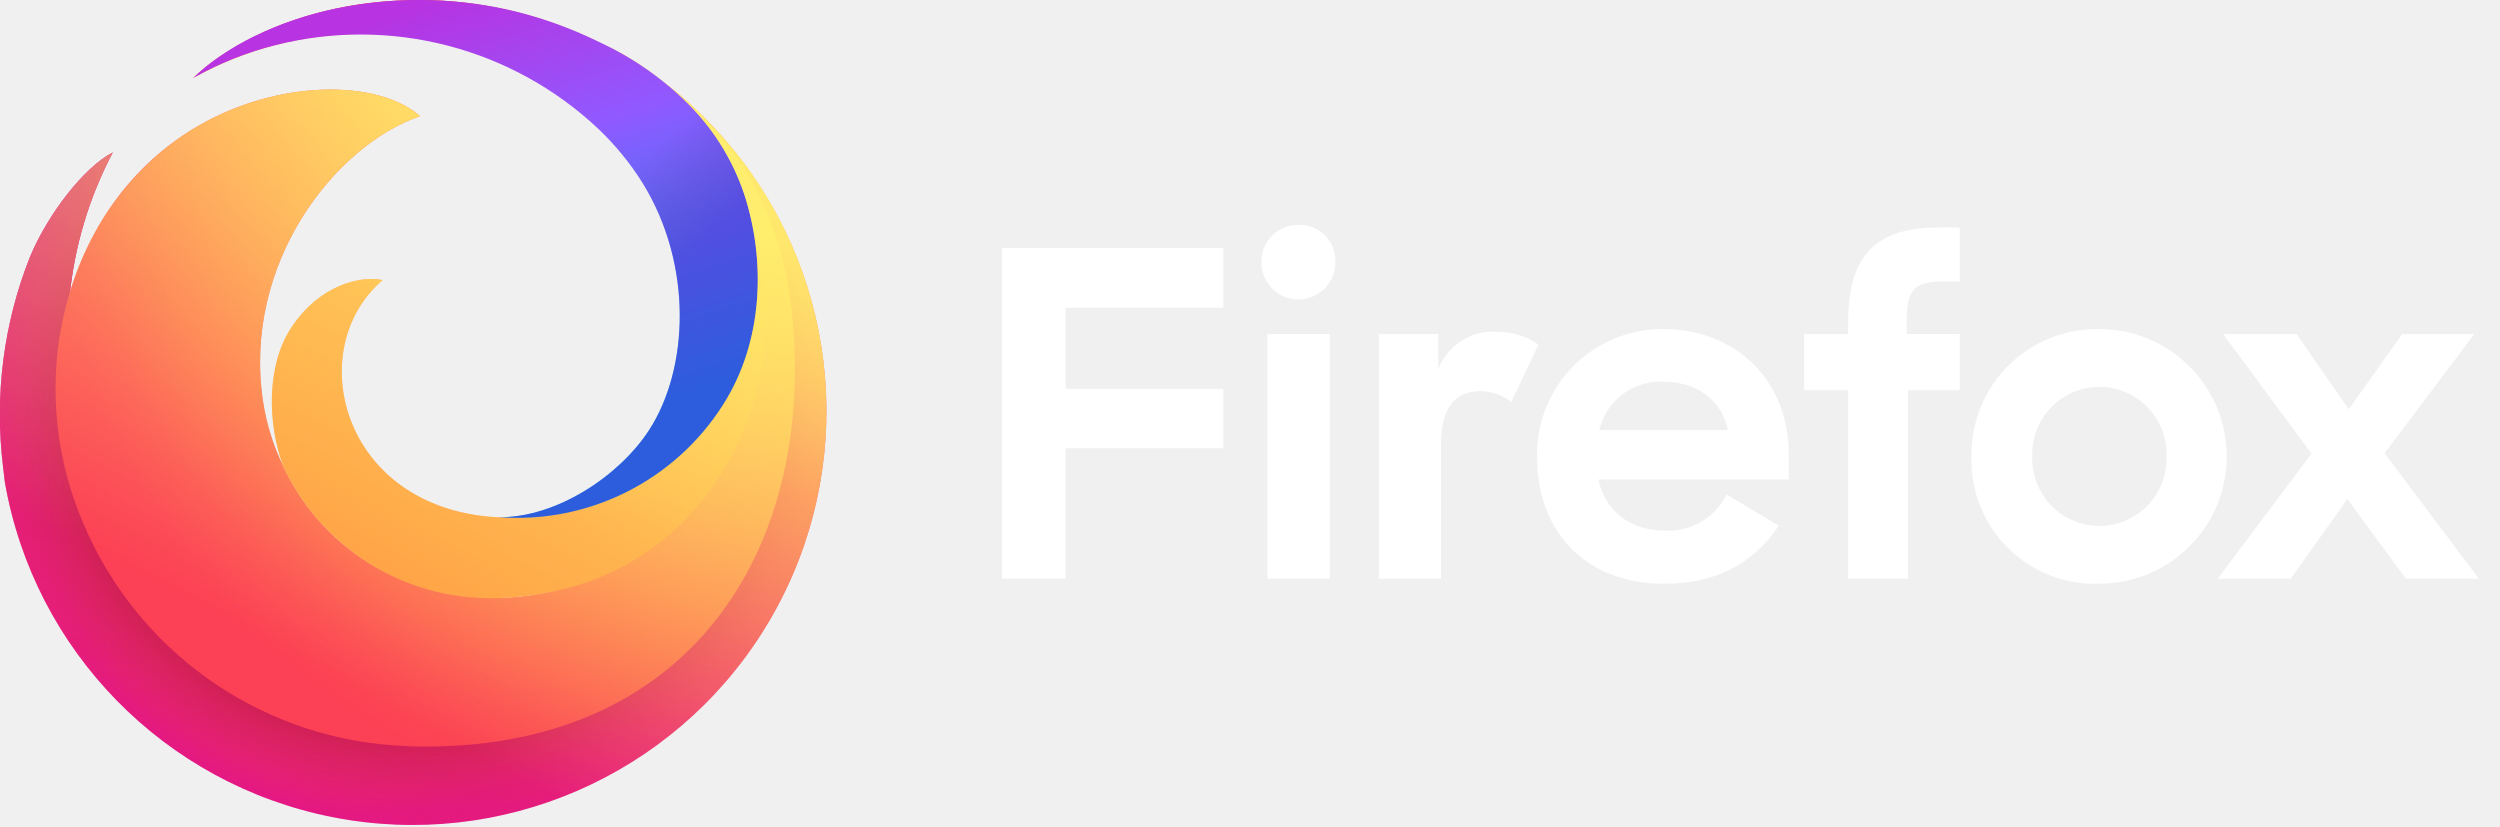
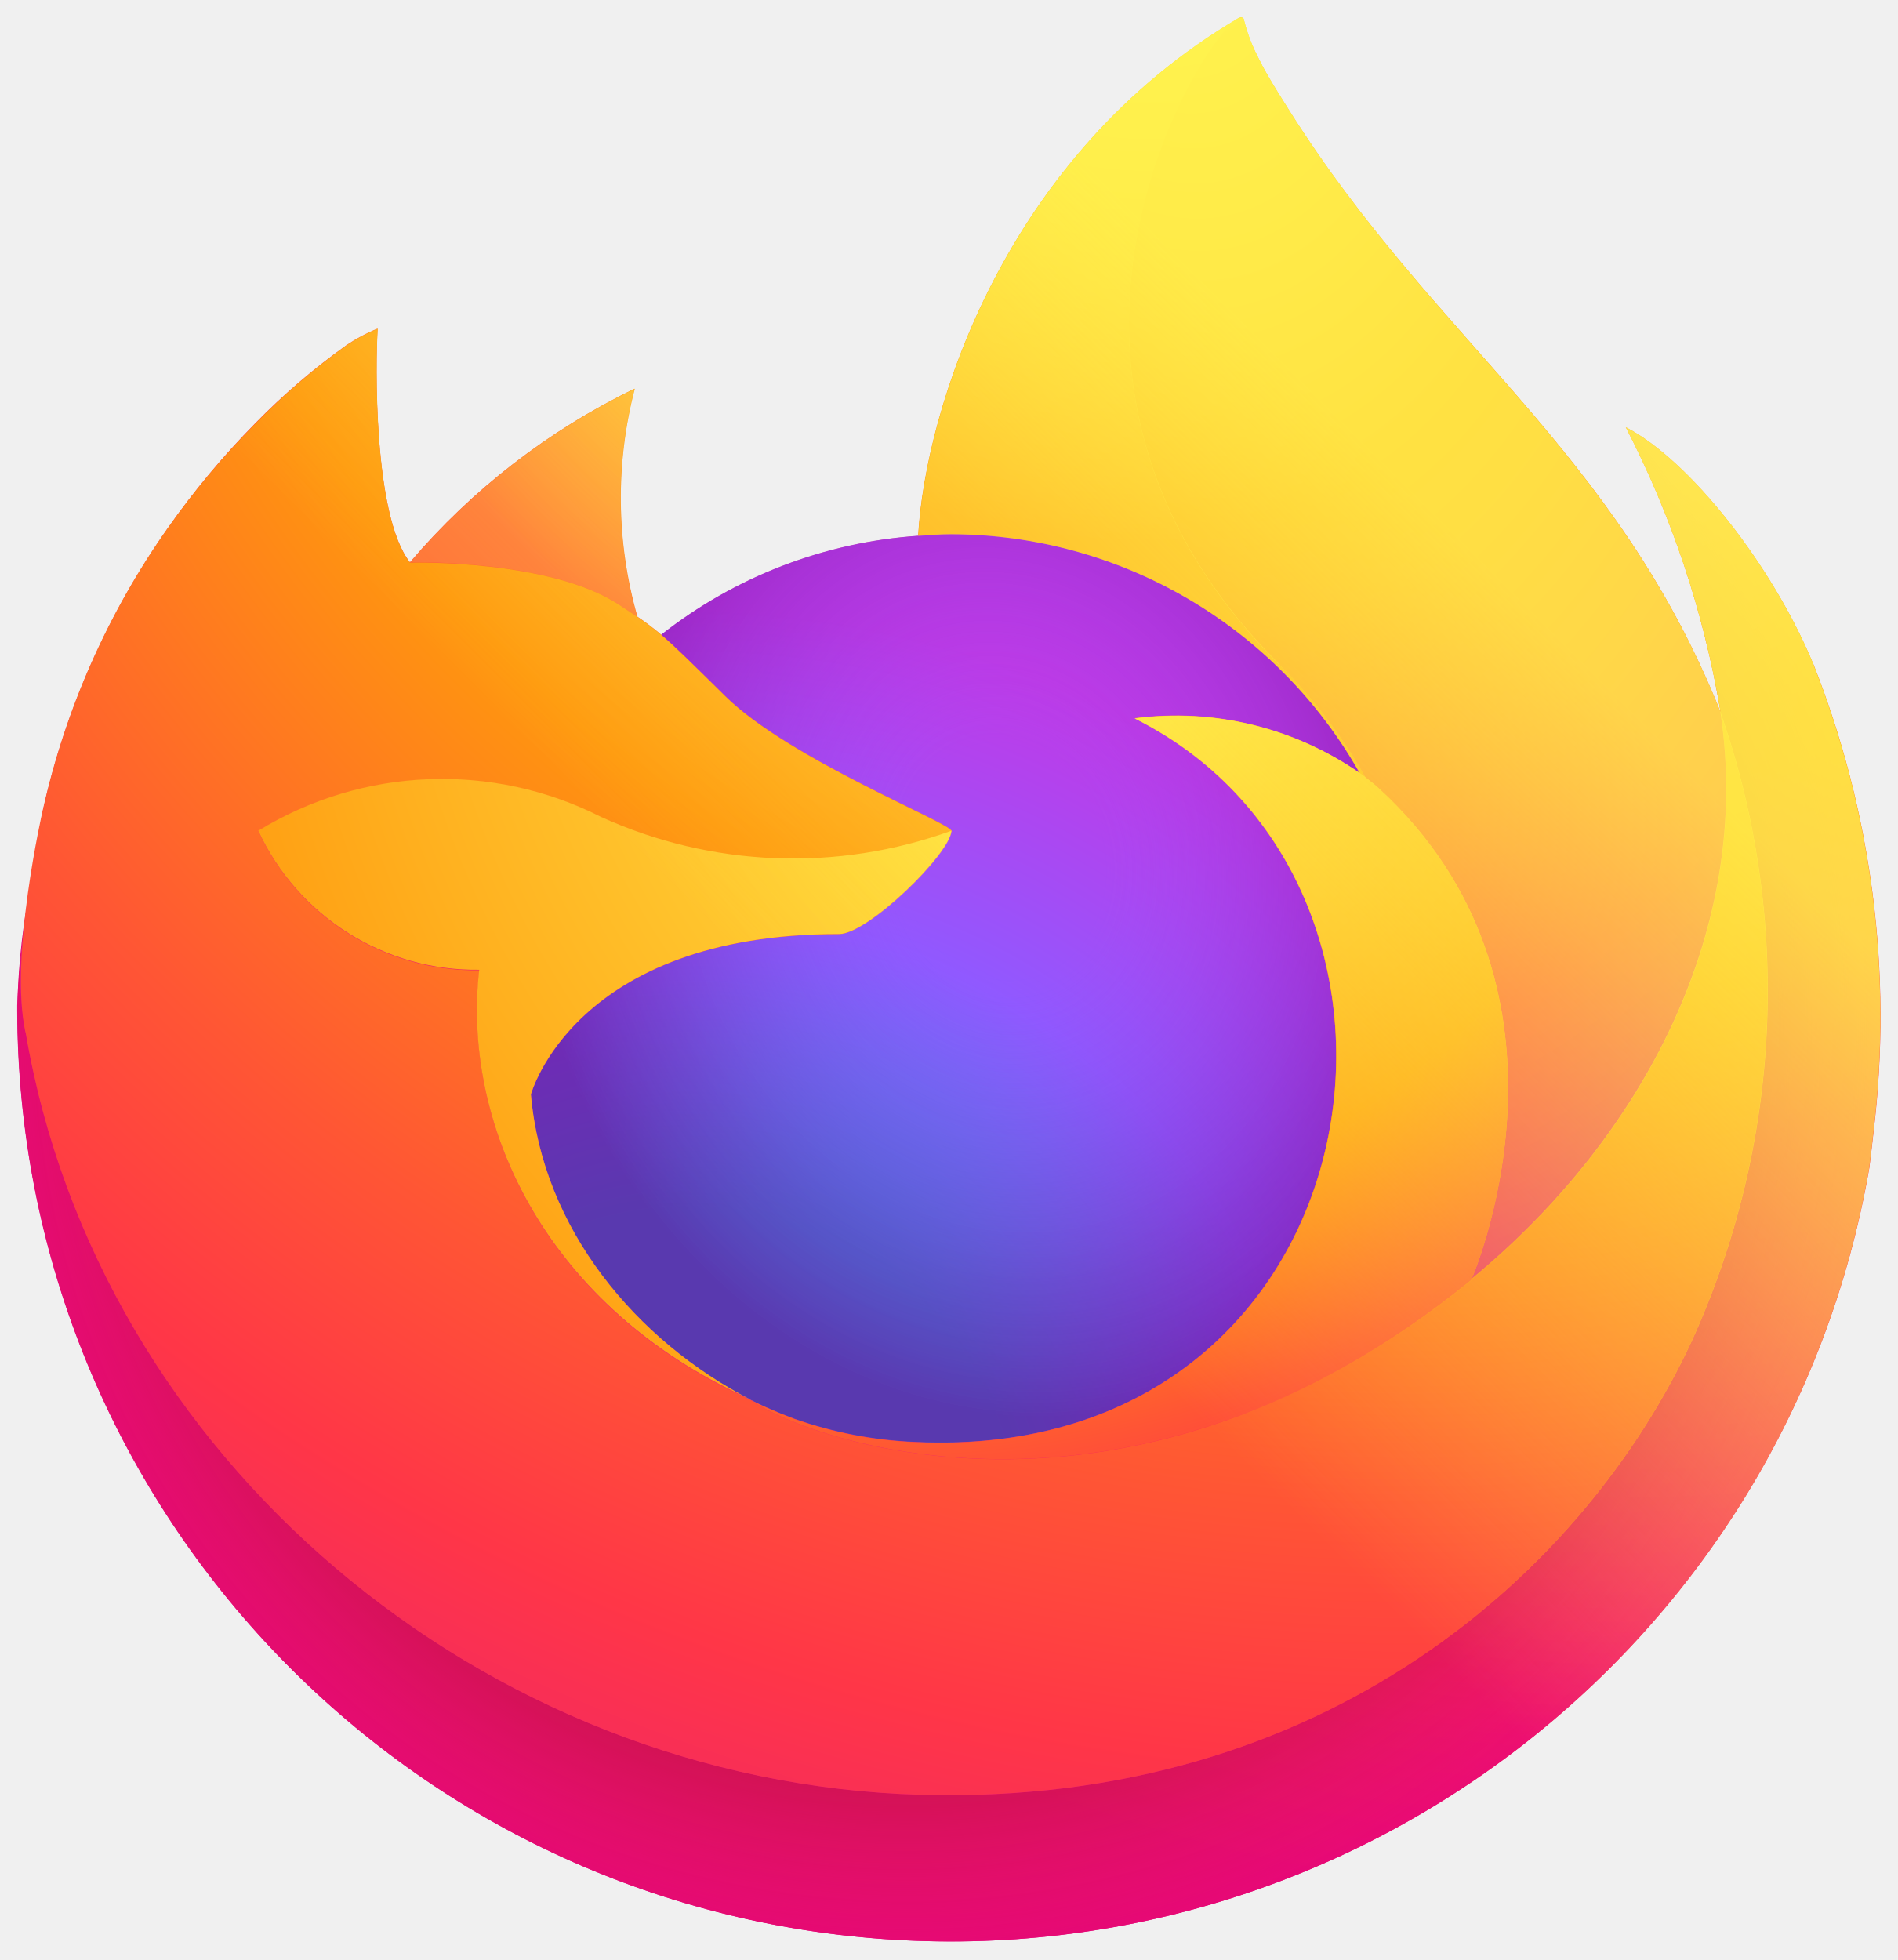
- <svg xmlns="http://www.w3.org/2000/svg" viewBox="0 0 242 80">
-   <radialGradient id="a" cx="96%" cy="15%" r="90%">
-     <stop offset="0" stop-color="#fff36e" />
-     <stop offset=".5" stop-color="#fc4055" />
-     <stop offset="1" stop-color="#e31587" />
-   </radialGradient>
-   <radialGradient id="b" cx="10%" cy="18%" r="70%">
-     <stop offset="0" stop-color="#c60084" />
-     <stop offset="1" stop-color="#fc4055" stop-opacity="0" />
-   </radialGradient>
-   <radialGradient id="c" cx="110%" cy="8%" r="133%">
-     <stop offset="0" stop-color="#ffde67" stop-opacity=".6" />
-     <stop offset=".66" stop-color="#fc4055" stop-opacity="0" />
-   </radialGradient>
-   <radialGradient id="d" cx="44%" cy="51%" r="175%">
-     <stop offset=".15" stop-color="#810220" />
-     <stop offset=".27" stop-color="#fc4055" stop-opacity="0" />
-   </radialGradient>
-   <radialGradient id="e" cx="53%" cy="55%" r="160%">
-     <stop offset=".12" stop-color="#810220" />
-     <stop offset=".3" stop-color="#fc4055" stop-opacity="0" />
-   </radialGradient>
-   <radialGradient id="f" cx="90%" cy="11%" r="111%">
-     <stop offset="0" stop-color="#ff9640" />
-     <stop offset=".8" stop-color="#fc4055" />
-   </radialGradient>
-   <radialGradient id="g" cx="91%" cy="18%" r="113%">
-     <stop offset=".09" stop-color="#ffde67" />
-     <stop offset=".82" stop-color="#ff9640" stop-opacity="0" />
-   </radialGradient>
-   <radialGradient id="h" cx="63%" cy="49%" r="54%">
-     <stop offset=".36" stop-color="#fc4055" />
-     <stop offset=".59" stop-color="#ff9640" stop-opacity="0" />
-   </radialGradient>
-   <radialGradient id="i" cx="53%" cy="52%" r="54%">
-     <stop offset=".22" stop-color="#fc4055" stop-opacity=".8" />
-     <stop offset=".47" stop-color="#ff9640" stop-opacity="0" />
-   </radialGradient>
-   <radialGradient id="j" cx="109%" cy="2%" r="170%">
-     <stop offset=".05" stop-color="#fff36e" />
-     <stop offset=".55" stop-color="#ff9640" />
-     <stop offset=".7" stop-color="#ff9640" />
-   </radialGradient>
-   <linearGradient id="k" x1="50%" y1="-3%" x2="79%" y2="79%">
-     <stop offset="0" stop-color="#b833e1" />
-     <stop offset=".37" stop-color="#9059ff" />
-     <stop offset="1" stop-color="#0090ed" />
-   </linearGradient>
-   <linearGradient id="l" x1="85%" y1="51%" x2="32%" y2="-10%">
-     <stop offset="0" stop-color="#592acb" stop-opacity=".5" />
-     <stop offset=".24" stop-color="#722291" stop-opacity="0" />
-   </linearGradient>
-   <linearGradient id="m" x1="75%" y1="9%" x2="21%" y2="99%">
-     <stop offset="0" stop-color="#fff36e" stop-opacity=".8" />
-     <stop offset=".09" stop-color="#fff36e" stop-opacity=".7" />
-     <stop offset=".75" stop-color="#fff36e" stop-opacity="0" />
-   </linearGradient>
-   <path d="M71.944 15.7A39.47 39.47 0 0 0 41.588.009C32.3-.177 25.884 2.614 22.254 4.858 27.111 2.041 34.14.443 40.294.522c15.83.2 32.832 10.981 35.357 30.413 2.9 22.306-12.637 40.923-34.493 40.98-24.045.061-38.67-21.229-34.847-40.352a19.735 19.735 0 0 1 .413-2.787 37.815 37.815 0 0 1 4.193-14.018c-2.769 1.433-6.295 5.965-8.035 10.163A41.355 41.355 0 0 0 .284 45.1c.06.518.114 1.035.182 1.549A40.062 40.062 0 1 0 71.944 15.7z" fill="url(#a)" />
-   <path d="M71.944 15.7A39.47 39.47 0 0 0 41.588.009C32.3-.177 25.884 2.614 22.254 4.858 27.111 2.041 34.14.443 40.294.522c15.83.2 32.832 10.981 35.357 30.413 2.9 22.306-12.637 40.923-34.493 40.98-24.045.061-38.67-21.229-34.847-40.352a19.735 19.735 0 0 1 .413-2.787 37.815 37.815 0 0 1 4.193-14.018c-2.769 1.433-6.295 5.965-8.035 10.163A41.355 41.355 0 0 0 .284 45.1c.06.518.114 1.035.182 1.549A40.062 40.062 0 1 0 71.944 15.7z" fill="url(#b)" opacity=".67" />
-   <path d="M71.944 15.7A39.47 39.47 0 0 0 41.588.009C32.3-.177 25.884 2.614 22.254 4.858 27.111 2.041 34.14.443 40.294.522c15.83.2 32.832 10.981 35.357 30.413 2.9 22.306-12.637 40.923-34.493 40.98-24.045.061-38.67-21.229-34.847-40.352a19.735 19.735 0 0 1 .413-2.787 37.815 37.815 0 0 1 4.193-14.018c-2.769 1.433-6.295 5.965-8.035 10.163A41.355 41.355 0 0 0 .284 45.1c.06.518.114 1.035.182 1.549A40.062 40.062 0 1 0 71.944 15.7z" fill="url(#c)" />
-   <path d="M71.944 15.7A39.47 39.47 0 0 0 41.588.009C32.3-.177 25.884 2.614 22.254 4.858 27.111 2.041 34.14.443 40.294.522c15.83.2 32.832 10.981 35.357 30.413 2.9 22.306-12.637 40.923-34.493 40.98-24.045.061-38.67-21.229-34.847-40.352a19.735 19.735 0 0 1 .413-2.787 37.815 37.815 0 0 1 4.193-14.018c-2.769 1.433-6.295 5.965-8.035 10.163A41.355 41.355 0 0 0 .284 45.1c.06.518.114 1.035.182 1.549A40.062 40.062 0 1 0 71.944 15.7z" fill="url(#d)" />
-   <path d="M71.944 15.7A39.47 39.47 0 0 0 41.588.009C32.3-.177 25.884 2.614 22.254 4.858 27.111 2.041 34.14.443 40.294.522c15.83.2 32.832 10.981 35.357 30.413 2.9 22.306-12.637 40.923-34.493 40.98-24.045.061-38.67-21.229-34.847-40.352a19.735 19.735 0 0 1 .413-2.787 37.815 37.815 0 0 1 4.193-14.018c-2.769 1.433-6.295 5.965-8.035 10.163A41.355 41.355 0 0 0 .284 45.1c.06.518.114 1.035.182 1.549A40.062 40.062 0 1 0 71.944 15.7z" fill="url(#e)" />
-   <path d="M76.625 29.826C74.374 9.518 56.263.39 40.294.522c-6.155.05-13.183 1.519-18.04 4.336a19.7 19.7 0 0 0-3.56 2.7c.129-.107.514-.424 1.152-.862l.063-.043.056-.038a26.655 26.655 0 0 1 7.692-3.572A43.5 43.5 0 0 1 40.84 1.5a33.254 33.254 0 0 1 31.25 31.993C72.457 46.7 61.648 57.23 49.188 57.84c-9.062.444-17.6-3.941-21.77-12.713a21.68 21.68 0 0 1-1.964-6.333c-1.976-13.35 6.989-24.735 15.21-27.554-4.435-3.874-15.548-3.611-23.819 2.474-5.956 4.382-9.82 11.049-11.1 19a32.945 32.945 0 0 0 2.34 18 35.3 35.3 0 0 0 30.089 21.443q1.489.114 2.984.113c26.462 0 37.942-20.087 35.467-42.444z" fill="url(#f)" />
-   <path d="M76.625 29.826C74.374 9.518 56.263.39 40.294.522c-6.155.05-13.183 1.519-18.04 4.336a19.7 19.7 0 0 0-3.56 2.7c.129-.107.514-.424 1.152-.862l.063-.043.056-.038a26.655 26.655 0 0 1 7.692-3.572A43.5 43.5 0 0 1 40.84 1.5a33.254 33.254 0 0 1 31.25 31.993C72.457 46.7 61.648 57.23 49.188 57.84c-9.062.444-17.6-3.941-21.77-12.713a21.68 21.68 0 0 1-1.964-6.333c-1.976-13.35 6.989-24.735 15.21-27.554-4.435-3.874-15.548-3.611-23.819 2.474-5.956 4.382-9.82 11.049-11.1 19a32.945 32.945 0 0 0 2.34 18 35.3 35.3 0 0 0 30.089 21.443q1.489.114 2.984.113c26.462 0 37.942-20.087 35.467-42.444z" fill="url(#g)" />
-   <path d="M76.625 29.826C74.374 9.518 56.263.39 40.294.522c-6.155.05-13.183 1.519-18.04 4.336a19.7 19.7 0 0 0-3.56 2.7c.129-.107.514-.424 1.152-.862l.063-.043.056-.038a26.655 26.655 0 0 1 7.692-3.572A43.5 43.5 0 0 1 40.84 1.5a33.254 33.254 0 0 1 31.25 31.993C72.457 46.7 61.648 57.23 49.188 57.84c-9.062.444-17.6-3.941-21.77-12.713a21.68 21.68 0 0 1-1.964-6.333c-1.976-13.35 6.989-24.735 15.21-27.554-4.435-3.874-15.548-3.611-23.819 2.474-5.956 4.382-9.82 11.049-11.1 19a32.945 32.945 0 0 0 2.34 18 35.3 35.3 0 0 0 30.089 21.443q1.489.114 2.984.113c26.462 0 37.942-20.087 35.467-42.444z" fill="url(#h)" opacity=".53" />
-   <path d="M76.625 29.826C74.374 9.518 56.263.39 40.294.522c-6.155.05-13.183 1.519-18.04 4.336a19.7 19.7 0 0 0-3.56 2.7c.129-.107.514-.424 1.152-.862l.063-.043.056-.038a26.655 26.655 0 0 1 7.692-3.572A43.5 43.5 0 0 1 40.84 1.5a33.254 33.254 0 0 1 31.25 31.993C72.457 46.7 61.648 57.23 49.188 57.84c-9.062.444-17.6-3.941-21.77-12.713a21.68 21.68 0 0 1-1.964-6.333c-1.976-13.35 6.989-24.735 15.21-27.554-4.435-3.874-15.548-3.611-23.819 2.474-5.956 4.382-9.82 11.049-11.1 19a32.945 32.945 0 0 0 2.34 18 35.3 35.3 0 0 0 30.089 21.443q1.489.114 2.984.113c26.462 0 37.942-20.087 35.467-42.444z" fill="url(#i)" opacity=".53" />
-   <path d="M49.188 57.84c17.1-1.04 24.42-15.2 24.879-25.245C74.783 16.9 65.472-.02 40.84 1.5a43.5 43.5 0 0 0-13.183 1.546 28.855 28.855 0 0 0-7.692 3.572l-.056.038-.063.043q-.574.4-1.123.842A33.482 33.482 0 0 1 39.7 3.605c14.142 1.856 27.072 12.857 27.072 27.373 0 11.169-8.631 19.7-18.738 19.087-15.015-.9-18.8-16.3-10.989-22.954-2.106-.453-6.064.435-8.82 4.555-2.473 3.7-2.333 9.41-.807 13.461a22.118 22.118 0 0 0 21.77 12.713z" fill="url(#j)" />
-   <path d="M72.016 18.726a22.458 22.458 0 0 0-4.882-8.144 30.224 30.224 0 0 0-9.094-6.493A40.518 40.518 0 0 0 49.1.92a39.834 39.834 0 0 0-16.565-.1c-5.683 1.2-10.68 3.659-13.841 6.733a32.1 32.1 0 0 1 8.031-3.2 33.565 33.565 0 0 1 31.173 8.1 27.01 27.01 0 0 1 4.329 5.3c4.895 7.959 4.432 17.965.615 23.866-2.835 4.384-8.907 8.5-14.572 8.452A23.629 23.629 0 0 0 69.98 39.2c3.989-6.224 4.125-14.145 2.036-20.474z" fill="url(#k)" />
-   <path d="M72.016 18.726a22.458 22.458 0 0 0-4.882-8.144 30.224 30.224 0 0 0-9.094-6.493A40.518 40.518 0 0 0 49.1.92a39.834 39.834 0 0 0-16.565-.1c-5.683 1.2-10.68 3.659-13.841 6.733a32.1 32.1 0 0 1 8.031-3.2 33.565 33.565 0 0 1 31.173 8.1 27.01 27.01 0 0 1 4.329 5.3c4.895 7.959 4.432 17.965.615 23.866-2.835 4.384-8.907 8.5-14.572 8.452A23.629 23.629 0 0 0 69.98 39.2c3.989-6.224 4.125-14.145 2.036-20.474z" fill="url(#l)" />
-   <path d="M97 24h21.419v5.79h-15.274v7.851h15.274v5.746h-15.274v12.634H97zm28.705-2.237a3.444 3.444 0 0 1 3.555 3.6 3.577 3.577 0 0 1-7.154.088 3.553 3.553 0 0 1 3.599-3.686zm-3.028 10.571h6.057v23.687h-6.057zm23.613 6.579a4.9 4.9 0 0 0-2.94-1.053c-2.458 0-3.863 1.579-3.863 5.044v13.117h-6.013V32.336h5.75v3.421a5.647 5.647 0 0 1 5.662-3.641 7.194 7.194 0 0 1 4.038 1.228zm2.5 5.4a12.121 12.121 0 0 1 12.2-12.457c7.11 0 12.158 5.044 12.158 12.062v2.5h-18.431c.659 2.983 2.985 4.957 6.54 4.957a6.354 6.354 0 0 0 5.882-3.509l5.047 3.026c-2.5 3.685-6.057 5.614-11.1 5.614-7.686-.006-12.294-5.134-12.294-12.196zm6.013-2.676h12.467c-.658-3.026-3.116-4.693-6.32-4.693a6.088 6.088 0 0 0-6.145 4.69zm19.839-9.3h4.258v-1.186c0-6.448 2.721-9.123 8.69-9.123h2.11v5.22h-1.712c-2.809 0-3.423.964-3.423 3.9v1.185h5.135v5.438h-5v18.25h-5.8V37.774h-4.258zm16.2 11.842a12.131 12.131 0 0 1 12.378-12.325 12.325 12.325 0 1 1 0 24.65 11.951 11.951 0 0 1-12.38-12.326zm18.874 0a6.5 6.5 0 1 0-12.992 0 6.5 6.5 0 1 0 12.992 0zm14.045-.263l-8.561-11.58h7.11l5.048 7.281 5.179-7.281h6.979l-8.691 11.535 9.13 12.15h-7.067l-5.662-7.72-5.486 7.72h-7.067z" fill="#fff" />
-   <path d="M71.944 15.7a39.958 39.958 0 0 0-3.482-3.982 31.342 31.342 0 0 0-3.177-2.926 24.393 24.393 0 0 1 1.849 1.79 22.466 22.466 0 0 1 4.882 8.144c2.089 6.329 1.953 14.25-2.036 20.471a23.539 23.539 0 0 1-20.855 10.895c-.361 0-.725 0-1.091-.027-15.015-.9-18.8-16.3-10.988-22.954-2.107-.453-6.065.435-8.821 4.555-2.473 3.7-2.333 9.41-.807 13.461a21.679 21.679 0 0 1-1.963-6.333c-1.977-13.35 6.988-24.735 15.209-27.554-4.435-3.874-15.548-3.611-23.819 2.474a27.845 27.845 0 0 0-10.087 14.6 38.5 38.5 0 0 1 4.159-13.553c-2.769 1.433-6.295 5.965-8.035 10.163A41.355 41.355 0 0 0 .284 45.1c.06.518.114 1.035.182 1.549A40.062 40.062 0 1 0 71.944 15.7z" fill="url(#m)" />
+ <svg xmlns="http://www.w3.org/2000/svg" width="77.42" height="79.97" version="1.1" viewBox="0 0 77.42 79.97">
+   <defs>
+     <linearGradient id="a" x1="70.79" x2="6.447" y1="12.39" y2="74.47" gradientTransform="translate(-1.3 -.004086)" gradientUnits="userSpaceOnUse">
+       <stop stop-color="#fff44f" offset=".048" />
+       <stop stop-color="#ffe847" offset=".111" />
+       <stop stop-color="#ffc830" offset=".225" />
+       <stop stop-color="#ff980e" offset=".368" />
+       <stop stop-color="#ff8b16" offset=".401" />
+       <stop stop-color="#ff672a" offset=".462" />
+       <stop stop-color="#ff3647" offset=".534" />
+       <stop stop-color="#e31587" offset=".705" />
+     </linearGradient>
+     <radialGradient id="b" cx="-7907" cy="-8515" r="80.8" gradientTransform="translate(7974,8524)" gradientUnits="userSpaceOnUse">
+       <stop stop-color="#ffbd4f" offset=".129" />
+       <stop stop-color="#ffac31" offset=".186" />
+       <stop stop-color="#ff9d17" offset=".247" />
+       <stop stop-color="#ff980e" offset=".283" />
+       <stop stop-color="#ff563b" offset=".403" />
+       <stop stop-color="#ff3750" offset=".467" />
+       <stop stop-color="#f5156c" offset=".71" />
+       <stop stop-color="#eb0878" offset=".782" />
+       <stop stop-color="#e50080" offset=".86" />
+     </radialGradient>
+     <radialGradient id="c" cx="-7937" cy="-8482" r="80.8" gradientTransform="translate(7974,8524)" gradientUnits="userSpaceOnUse">
+       <stop stop-color="#960e18" offset=".3" />
+       <stop stop-color="#b11927" stop-opacity=".74" offset=".351" />
+       <stop stop-color="#db293d" stop-opacity=".343" offset=".435" />
+       <stop stop-color="#f5334b" stop-opacity=".094" offset=".497" />
+       <stop stop-color="#ff3750" stop-opacity="0" offset=".53" />
+     </radialGradient>
+     <radialGradient id="d" cx="-7927" cy="-8533" r="58.53" gradientTransform="translate(7974,8524)" gradientUnits="userSpaceOnUse">
+       <stop stop-color="#fff44f" offset=".132" />
+       <stop stop-color="#ffdc3e" offset=".252" />
+       <stop stop-color="#ff9d12" offset=".506" />
+       <stop stop-color="#ff980e" offset=".526" />
+     </radialGradient>
+     <radialGradient id="e" cx="-7946" cy="-8461" r="38.47" gradientTransform="translate(7974,8524)" gradientUnits="userSpaceOnUse">
+       <stop stop-color="#3a8ee6" offset=".353" />
+       <stop stop-color="#5c79f0" offset=".472" />
+       <stop stop-color="#9059ff" offset=".669" />
+       <stop stop-color="#c139e6" offset="1" />
+     </radialGradient>
+     <radialGradient id="f" cx="-7936" cy="-8492" r="20.4" gradientTransform="matrix(.972 -.235 .275 1.138 10090 7834)" gradientUnits="userSpaceOnUse">
+       <stop stop-color="#9059ff" stop-opacity="0" offset=".206" />
+       <stop stop-color="#8c4ff3" stop-opacity=".064" offset=".278" />
+       <stop stop-color="#7716a8" stop-opacity=".45" offset=".747" />
+       <stop stop-color="#6e008b" stop-opacity=".6" offset=".975" />
+     </radialGradient>
+     <radialGradient id="g" cx="-7938" cy="-8518" r="27.68" gradientTransform="translate(7974,8524)" gradientUnits="userSpaceOnUse">
+       <stop stop-color="#ffe226" offset="0" />
+       <stop stop-color="#ffdb27" offset=".121" />
+       <stop stop-color="#ffc82a" offset=".295" />
+       <stop stop-color="#ffa930" offset=".502" />
+       <stop stop-color="#ff7e37" offset=".732" />
+       <stop stop-color="#ff7139" offset=".792" />
+     </radialGradient>
+     <radialGradient id="h" cx="-7916" cy="-8536" r="118.1" gradientTransform="translate(7974,8524)" gradientUnits="userSpaceOnUse">
+       <stop stop-color="#fff44f" offset=".113" />
+       <stop stop-color="#ff980e" offset=".456" />
+       <stop stop-color="#ff5634" offset=".622" />
+       <stop stop-color="#ff3647" offset=".716" />
+       <stop stop-color="#e31587" offset=".904" />
+     </radialGradient>
+     <radialGradient id="i" cx="-7927" cy="-8523" r="86.5" gradientTransform="matrix(.105 .995 -.653 .069 -4685 8470)" gradientUnits="userSpaceOnUse">
+       <stop stop-color="#fff44f" offset="0" />
+       <stop stop-color="#ffe847" offset=".06" />
+       <stop stop-color="#ffc830" offset=".168" />
+       <stop stop-color="#ff980e" offset=".304" />
+       <stop stop-color="#ff8b16" offset=".356" />
+       <stop stop-color="#ff672a" offset=".455" />
+       <stop stop-color="#ff3647" offset=".57" />
+       <stop stop-color="#e31587" offset=".737" />
+     </radialGradient>
+     <radialGradient id="j" cx="-7938" cy="-8508" r="73.72" gradientTransform="translate(7974,8524)" gradientUnits="userSpaceOnUse">
+       <stop stop-color="#fff44f" offset=".137" />
+       <stop stop-color="#ff980e" offset=".48" />
+       <stop stop-color="#ff5634" offset=".592" />
+       <stop stop-color="#ff3647" offset=".655" />
+       <stop stop-color="#e31587" offset=".904" />
+     </radialGradient>
+     <radialGradient id="k" cx="-7919" cy="-8504" r="80.69" gradientTransform="translate(7974,8524)" gradientUnits="userSpaceOnUse">
+       <stop stop-color="#fff44f" offset=".094" />
+       <stop stop-color="#ffe141" offset=".231" />
+       <stop stop-color="#ffaf1e" offset=".509" />
+       <stop stop-color="#ff980e" offset=".626" />
+     </radialGradient>
+     <linearGradient id="l" x1="70.01" x2="15.27" y1="12.06" y2="66.81" gradientTransform="translate(-1.3 -.004086)" gradientUnits="userSpaceOnUse">
+       <stop stop-color="#fff44f" stop-opacity=".8" offset=".167" />
+       <stop stop-color="#fff44f" stop-opacity=".634" offset=".266" />
+       <stop stop-color="#fff44f" stop-opacity=".217" offset=".489" />
+       <stop stop-color="#fff44f" stop-opacity="0" offset=".6" />
+     </linearGradient>
+   </defs>
+   <g transform="matrix(.9819843 0 0 .9819843 .6974849 .7199239)">
+     <path d="m74.62 26.83c-1.684-4.052-5.1-8.427-7.775-9.81a40.27 40.27 0 0 1 3.925 11.76l7e-3 0.065c-4.382-10.92-11.81-15.33-17.88-24.92-0.307-0.485-0.614-0.971-0.913-1.484-0.171-0.293-0.308-0.557-0.427-0.8a7.053 7.053 0 0 1-0.578-1.535 0.1 0.1 0 0 0-0.088-0.1 0.138 0.138 0 0 0-0.073 0c-5e-3 0-0.013 9e-3 -0.019 0.011s-0.019 0.011-0.028 0.015l0.015-0.026c-9.735 5.7-13.04 16.25-13.34 21.53a19.39 19.39 0 0 0-10.67 4.111 11.59 11.59 0 0 0-1-0.758 17.97 17.97 0 0 1-0.109-9.473 28.7 28.7 0 0 0-9.329 7.21h-0.018c-1.536-1.947-1.428-8.367-1.34-9.708a6.928 6.928 0 0 0-1.294 0.687 28.22 28.22 0 0 0-3.788 3.245 33.84 33.84 0 0 0-3.623 4.347v6e-3 -7e-3a32.73 32.73 0 0 0-5.2 11.74l-0.052 0.256c-0.073 0.341-0.336 2.049-0.381 2.42 0 0.029-6e-3 0.056-9e-3 0.085a36.94 36.94 0 0 0-0.629 5.343v0.2a38.76 38.76 0 0 0 76.95 6.554c0.065-0.5 0.118-0.995 0.176-1.5a39.86 39.86 0 0 0-2.514-19.47zm-44.67 30.34c0.181 0.087 0.351 0.181 0.537 0.264l0.027 0.017q-0.282-0.135-0.564-0.281zm8.878-23.38m31.95-4.934v-0.037l7e-3 0.041z" fill="url(#a)" />
+     <path d="m74.62 26.83c-1.684-4.052-5.1-8.427-7.775-9.81a40.27 40.27 0 0 1 3.925 11.76v0.037l7e-3 0.041a35.1 35.1 0 0 1-1.206 26.16c-4.442 9.531-15.19 19.3-32.02 18.82-18.18-0.515-34.2-14.01-37.19-31.68-0.545-2.787 0-4.2 0.274-6.465a28.88 28.88 0 0 0-0.623 5.348v0.2a38.76 38.76 0 0 0 76.95 6.554c0.065-0.5 0.118-0.995 0.176-1.5a39.86 39.86 0 0 0-2.514-19.47z" fill="url(#b)" />
+     <path d="m74.62 26.83c-1.684-4.052-5.1-8.427-7.775-9.81a40.27 40.27 0 0 1 3.925 11.76v0.037l7e-3 0.041a35.1 35.1 0 0 1-1.206 26.16c-4.442 9.531-15.19 19.3-32.02 18.82-18.18-0.515-34.2-14.01-37.19-31.68-0.545-2.787 0-4.2 0.274-6.465a28.88 28.88 0 0 0-0.623 5.348v0.2a38.76 38.76 0 0 0 76.95 6.554c0.065-0.5 0.118-0.995 0.176-1.5a39.86 39.86 0 0 0-2.514-19.47z" fill="url(#c)" />
+     <path d="m55.78 31.38c0.084 0.059 0.162 0.118 0.241 0.177a21.1 21.1 0 0 0-3.6-4.695c-12.05-12.05-3.157-26.12-1.658-26.84l0.015-0.022c-9.735 5.7-13.04 16.25-13.34 21.53 0.452-0.031 0.9-0.069 1.362-0.069a19.56 19.56 0 0 1 16.98 9.917z" fill="url(#d)" />
+     <path d="m38.82 33.79c-0.064 0.964-3.47 4.289-4.661 4.289-11.02 0-12.81 6.667-12.81 6.667 0.488 5.614 4.4 10.24 9.129 12.68 0.216 0.112 0.435 0.213 0.654 0.312q0.569 0.252 1.138 0.466a17.24 17.24 0 0 0 5.043 0.973c19.32 0.906 23.06-23.1 9.119-30.07a13.38 13.38 0 0 1 9.345 2.269 19.56 19.56 0 0 0-16.98-9.917c-0.46 0-0.91 0.038-1.362 0.069a19.39 19.39 0 0 0-10.67 4.111c0.591 0.5 1.258 1.168 2.663 2.553 2.63 2.591 9.375 5.275 9.39 5.59z" fill="url(#e)" />
+     <path d="m38.82 33.79c-0.064 0.964-3.47 4.289-4.661 4.289-11.02 0-12.81 6.667-12.81 6.667 0.488 5.614 4.4 10.24 9.129 12.68 0.216 0.112 0.435 0.213 0.654 0.312q0.569 0.252 1.138 0.466a17.24 17.24 0 0 0 5.043 0.973c19.32 0.906 23.06-23.1 9.119-30.07a13.38 13.38 0 0 1 9.345 2.269 19.56 19.56 0 0 0-16.98-9.917c-0.46 0-0.91 0.038-1.362 0.069a19.39 19.39 0 0 0-10.67 4.111c0.591 0.5 1.258 1.168 2.663 2.553 2.63 2.591 9.375 5.275 9.39 5.59z" fill="url(#f)" />
+     <path d="m24.96 24.36c0.314 0.2 0.573 0.374 0.8 0.531a17.97 17.97 0 0 1-0.109-9.473 28.7 28.7 0 0 0-9.329 7.21c0.189-5e-3 5.811-0.106 8.638 1.732z" fill="url(#g)" />
+     <path d="m0.354 42.16c2.991 17.67 19.01 31.17 37.19 31.68 16.83 0.476 27.58-9.294 32.02-18.82a35.1 35.1 0 0 0 1.206-26.16v-0.037c0-0.029-6e-3 -0.046 0-0.037l7e-3 0.065c1.375 8.977-3.191 17.67-10.33 23.56l-0.022 0.05c-13.91 11.33-27.22 6.834-29.91 5q-0.282-0.135-0.564-0.281c-8.109-3.876-11.46-11.26-10.74-17.6a9.953 9.953 0 0 1-9.181-5.775 14.62 14.62 0 0 1 14.25-0.572 19.3 19.3 0 0 0 14.55 0.572c-0.015-0.315-6.76-3-9.39-5.59-1.405-1.385-2.072-2.052-2.663-2.553a11.59 11.59 0 0 0-1-0.758c-0.23-0.157-0.489-0.327-0.8-0.531-2.827-1.838-8.449-1.737-8.635-1.732h-0.018c-1.536-1.947-1.428-8.367-1.34-9.708a6.928 6.928 0 0 0-1.294 0.687 28.22 28.22 0 0 0-3.788 3.245 33.84 33.84 0 0 0-3.638 4.337v6e-3 -7e-3a32.73 32.73 0 0 0-5.2 11.74c-0.019 0.079-1.396 6.099-0.717 9.221z" fill="url(#h)" />
+     <path d="m52.42 26.86a21.1 21.1 0 0 1 3.6 4.7c0.213 0.161 0.412 0.321 0.581 0.476 8.787 8.1 4.183 19.55 3.84 20.36 7.138-5.881 11.7-14.58 10.33-23.56-4.384-10.93-11.82-15.34-17.88-24.93-0.307-0.485-0.614-0.971-0.913-1.484-0.171-0.293-0.308-0.557-0.427-0.8a7.053 7.053 0 0 1-0.578-1.535 0.1 0.1 0 0 0-0.088-0.1 0.138 0.138 0 0 0-0.073 0c-5e-3 0-0.013 9e-3 -0.019 0.011s-0.019 0.011-0.028 0.015c-1.499 0.711-10.39 14.79 1.66 26.83z" fill="url(#i)" />
+     <path d="m56.6 32.04c-0.169-0.155-0.368-0.315-0.581-0.476-0.079-0.059-0.157-0.118-0.241-0.177a13.38 13.38 0 0 0-9.345-2.269c13.94 6.97 10.2 30.97-9.119 30.07a17.24 17.24 0 0 1-5.043-0.973q-0.569-0.213-1.138-0.466c-0.219-0.1-0.438-0.2-0.654-0.312l0.027 0.017c2.694 1.839 16 6.332 29.91-5l0.022-0.05c0.347-0.81 4.951-12.26-3.84-20.36z" fill="url(#j)" />
+     <path d="m21.35 44.74s1.789-6.667 12.81-6.667c1.191 0 4.6-3.325 4.661-4.289a19.3 19.3 0 0 1-14.55-0.572 14.62 14.62 0 0 0-14.25 0.572 9.953 9.953 0 0 0 9.181 5.775c-0.718 6.337 2.632 13.72 10.74 17.6 0.181 0.087 0.351 0.181 0.537 0.264-4.733-2.445-8.641-7.069-9.129-12.68z" fill="url(#k)" />
+     <path d="m74.62 26.83c-1.684-4.052-5.1-8.427-7.775-9.81a40.27 40.27 0 0 1 3.925 11.76l7e-3 0.065c-4.382-10.92-11.81-15.33-17.88-24.92-0.307-0.485-0.614-0.971-0.913-1.484-0.171-0.293-0.308-0.557-0.427-0.8a7.053 7.053 0 0 1-0.578-1.535 0.1 0.1 0 0 0-0.088-0.1 0.138 0.138 0 0 0-0.073 0c-5e-3 0-0.013 9e-3 -0.019 0.011s-0.019 0.011-0.028 0.015l0.015-0.026c-9.735 5.7-13.04 16.25-13.34 21.53 0.452-0.031 0.9-0.069 1.362-0.069a19.56 19.56 0 0 1 16.98 9.917 13.38 13.38 0 0 0-9.345-2.269c13.94 6.97 10.2 30.97-9.119 30.07a17.24 17.24 0 0 1-5.043-0.973q-0.569-0.213-1.138-0.466c-0.219-0.1-0.438-0.2-0.654-0.312l0.027 0.017q-0.282-0.135-0.564-0.281c0.181 0.087 0.351 0.181 0.537 0.264-4.733-2.446-8.641-7.07-9.129-12.68 0 0 1.789-6.667 12.81-6.667 1.191 0 4.6-3.325 4.661-4.289-0.015-0.315-6.76-3-9.39-5.59-1.405-1.385-2.072-2.052-2.663-2.553a11.59 11.59 0 0 0-1-0.758 17.97 17.97 0 0 1-0.109-9.473 28.7 28.7 0 0 0-9.329 7.21h-0.018c-1.536-1.947-1.428-8.367-1.34-9.708a6.928 6.928 0 0 0-1.294 0.687 28.22 28.22 0 0 0-3.788 3.245 33.84 33.84 0 0 0-3.623 4.347v6e-3 -7e-3a32.73 32.73 0 0 0-5.2 11.74l-0.052 0.256c-0.073 0.341-0.4 2.073-0.447 2.445a45.09 45.09 0 0 0-0.572 5.403v0.2a38.76 38.76 0 0 0 76.95 6.554c0.065-0.5 0.118-0.995 0.176-1.5a39.86 39.86 0 0 0-2.514-19.47zm-3.845 1.991 7e-3 0.041z" fill="url(#l)" />
+   </g>
</svg>
